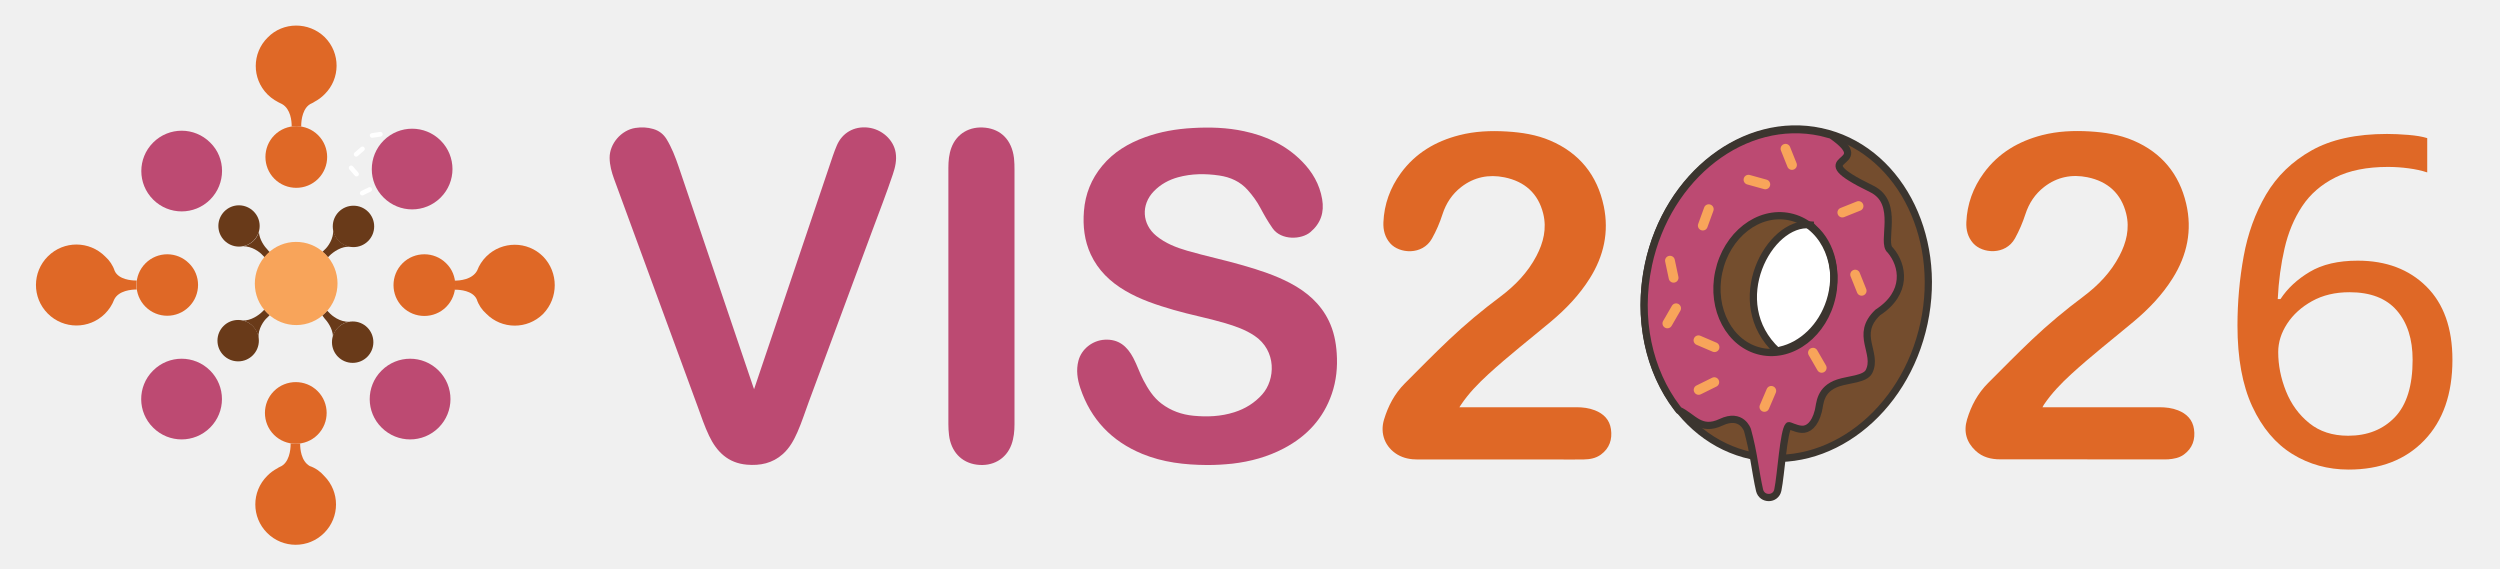
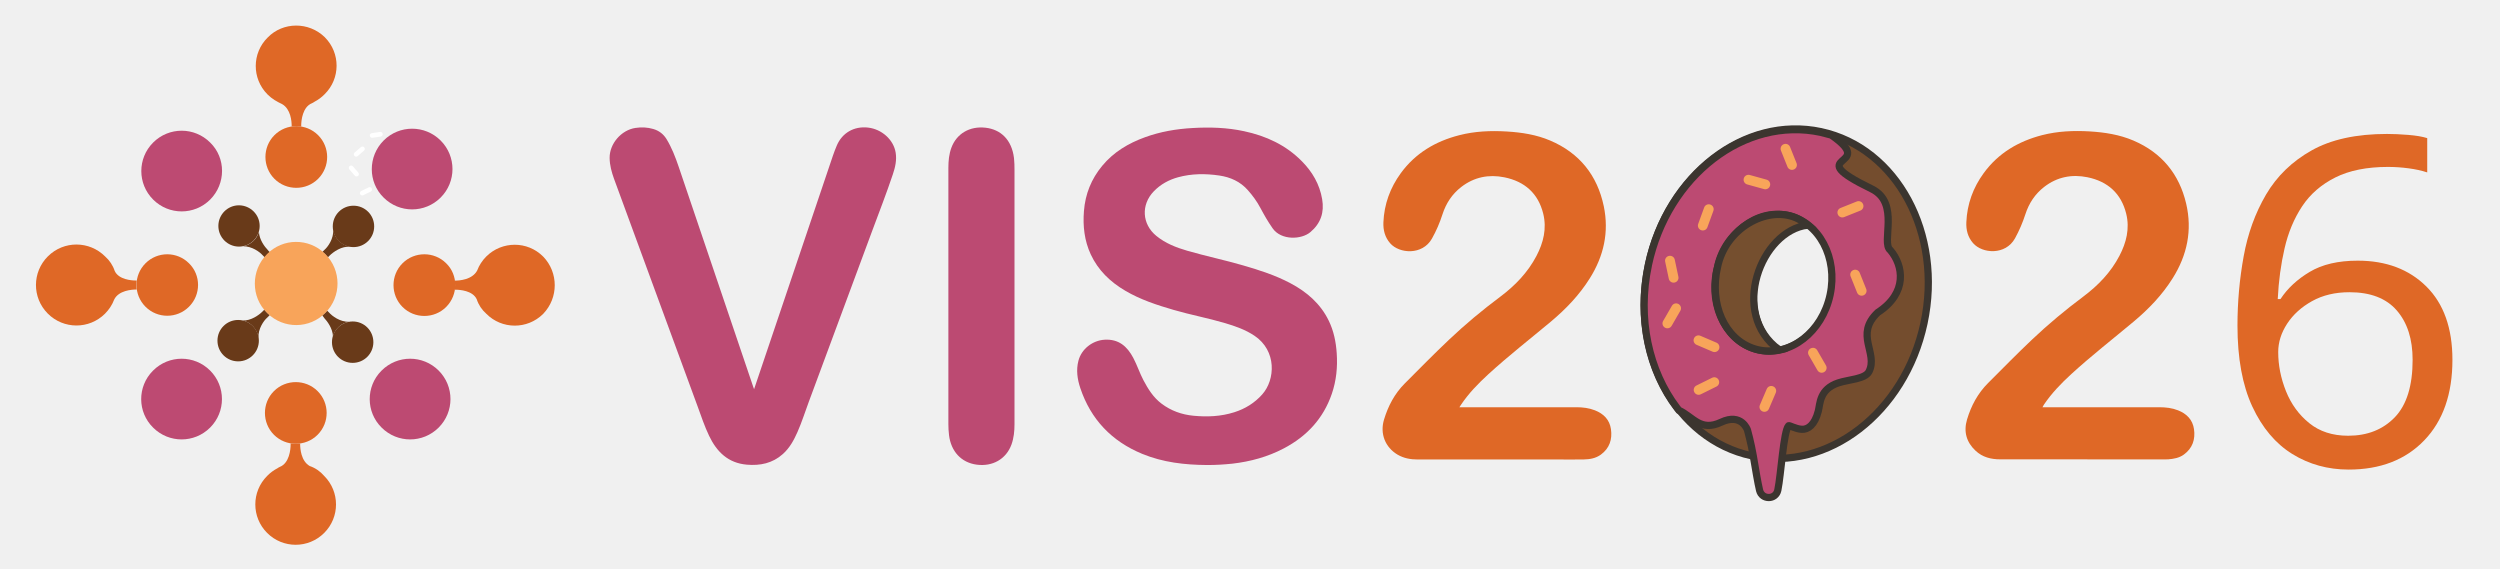
<svg xmlns="http://www.w3.org/2000/svg" id="Layer_1" version="1.1" viewBox="0 0 497.56 113.18">
  <defs>
    <style>
-       .st0 {
+       .st0, .st1, .st2 {
+         stroke: #3b352f;
+         stroke-width: 1.44px;
+       }
+ 
+       .st0, .st1, .st2, .st3 {
+         stroke-miterlimit: 10;
+       }
+ 
+       .st0, .st3 {
        fill: none;
      }

-       .st0, .st1 {
-         stroke: #3b352f;
-         stroke-miterlimit: 10;
-         stroke-width: 1.44px;
-       }
- 
-       .st2 {
+       .st4 {
        fill: #bd4a72;
      }

-       .st3 {
+       .st5, .st2 {
        fill: #744d2e;
      }

-       .st4, .st5 {
+       .st6, .st7 {
        fill: #df6826;
      }

-       .st6 {
+       .st8 {
        fill: #693a19;
      }

-       .st7 {
+       .st1 {
+         fill: #754f2f;
+         stroke-linecap: round;
+       }
+ 
+       .st9 {
        fill: #744e2e;
      }

-       .st8, .st1 {
+       .st10, .st11 {
        fill: #fff;
      }

-       .st9 {
+       .st12 {
        fill: #f8a45a;
      }

-       .st10 {
+       .st11, .st7 {
+         font-family: ArialRoundedMTBold, 'Arial Rounded MT Bold';
+         font-size: 91px;
+       }
+ 
+       .st13 {
        fill: #bc4a72;
      }

-       .st5 {
-         font-family: ArialRoundedMTBold, 'Arial Rounded MT Bold';
-         font-size: 91px;
+       .st3 {
+         stroke: #fff;
+         stroke-width: 2.16px;
      }
    </style>
  </defs>
+   <path class="st2" d="M362.4,26.2c-15.14-3.24-30.5,8.58-34.31,26.39-3.81,17.81,5.38,34.88,20.52,38.12,15.14,3.24,30.5-8.58,34.31-26.39,3.81-17.81-5.38-34.88-20.52-38.12ZM364.2,59.96c-1.65,5.14-5.58,8.78-9.9,9.74l-.59.19c-10.45-9.65-1.59-26.05,6.58-25.14l.71.71c3.56,3.2,4.98,8.91,3.19,14.49Z" />
  <g id="Group_2">
    <g id="Graphic_68">
-       <path class="st4" d="M27.21,55.83h-.15c-.89,0-3.43-.18-4.23-1.9-.36-1.11-1.02-2.1-1.9-2.88-3.14-3.16-8.23-3.18-11.39-.04s-3.18,8.23-.04,11.39,8.23,3.18,11.39.04c.8-.8,1.44-1.77,1.84-2.83.89-1.81,3.5-1.99,4.42-1.99h.05c-.08-.58-.08-1.19.01-1.79" />
+       <path class="st6" d="M27.21,55.83h-.15c-.89,0-3.43-.18-4.23-1.9-.36-1.11-1.02-2.1-1.9-2.88-3.14-3.16-8.23-3.18-11.39-.04s-3.18,8.23-.04,11.39,8.23,3.18,11.39.04c.8-.8,1.44-1.77,1.84-2.83.89-1.81,3.5-1.99,4.42-1.99h.05c-.08-.58-.08-1.19.01-1.79" />
    </g>
    <g id="Graphic_65">
-       <path class="st4" d="M61.64,92.75c-1.72-.99-1.9-3.43-1.9-4.33v-.16c-.64.09-1.28.09-1.9-.02v.26c0,.99-.27,3.69-2.15,4.42-.16.07-.31.16-.46.27-.77.4-1.46.91-2.06,1.53-3.14,3.14-3.14,8.21,0,11.35,3.14,3.14,8.21,3.14,11.35,0s3.14-8.21,0-11.35h0c-.76-.89-1.76-1.59-2.88-1.97" />
+       <path class="st6" d="M61.64,92.75c-1.72-.99-1.9-3.43-1.9-4.33v-.16c-.64.09-1.28.09-1.9-.02v.26c0,.99-.27,3.69-2.15,4.42-.16.07-.31.16-.46.27-.77.4-1.46.91-2.06,1.53-3.14,3.14-3.14,8.21,0,11.35,3.14,3.14,8.21,3.14,11.35,0s3.14-8.21,0-11.35h0c-.76-.89-1.76-1.59-2.88-1.97" />
    </g>
    <g id="Graphic_62">
-       <path class="st4" d="M108.11,51.07c-3.12-3.14-8.19-3.14-11.33-.02-.8.8-1.42,1.75-1.82,2.81-.99,1.81-3.5,1.99-4.42,1.99h-.04c.09.6.09,1.2,0,1.81h.15c.89,0,3.43.18,4.23,1.9.36,1.11,1.02,2.1,1.9,2.88,3.1,3.14,8.16,3.16,11.3.05.02-.02.04-.04.05-.05,3.04-3.18,3.04-8.2-.02-11.37" />
+       <path class="st6" d="M108.11,51.07c-3.12-3.14-8.19-3.14-11.33-.02-.8.8-1.42,1.75-1.82,2.81-.99,1.81-3.5,1.99-4.42,1.99h-.04c.09.6.09,1.2,0,1.81h.15c.89,0,3.43.18,4.23,1.9.36,1.11,1.02,2.1,1.9,2.88,3.1,3.14,8.16,3.16,11.3.05.02-.02.04-.04.05-.05,3.04-3.18,3.04-8.2-.02-11.37" />
    </g>
    <g id="Graphic_59">
-       <path class="st4" d="M53.27,7.47c-3.14,3.1-3.16,8.16-.05,11.3.02.02.04.04.05.05.89.89,1.9,1.44,2.88,1.9,1.72.99,1.9,3.43,1.9,4.33v.13c.64-.09,1.28-.09,1.9.02v-.24c0-.99.27-3.69,2.15-4.42.16-.07.31-.16.46-.27.77-.4,1.46-.91,2.06-1.53,3.14-3.1,3.16-8.16.05-11.3-.02-.02-.04-.04-.05-.05-3.16-3.08-8.29-3.08-11.35.08" />
+       <path class="st6" d="M53.27,7.47c-3.14,3.1-3.16,8.16-.05,11.3.02.02.04.04.05.05.89.89,1.9,1.44,2.88,1.9,1.72.99,1.9,3.43,1.9,4.33v.13c.64-.09,1.28-.09,1.9.02v-.24c0-.99.27-3.69,2.15-4.42.16-.07.31-.16.46-.27.77-.4,1.46-.91,2.06-1.53,3.14-3.1,3.16-8.16.05-11.3-.02-.02-.04-.04-.05-.05-3.16-3.08-8.29-3.08-11.35.08" />
    </g>
    <g id="Graphic_56">
-       <path class="st2" d="M41.83,39.72c-3.14,3.14-8.21,3.14-11.35,0-3.14-3.14-3.14-8.21,0-11.35s8.21-3.14,11.35,0h0c3.15,3.06,3.15,8.19,0,11.35" />
+       <path class="st4" d="M41.83,39.72c-3.14,3.14-8.21,3.14-11.35,0-3.14-3.14-3.14-8.21,0-11.35s8.21-3.14,11.35,0h0c3.15,3.06,3.15,8.19,0,11.35" />
    </g>
    <g id="Graphic_53">
-       <path class="st2" d="M75.95,73.75c3.14-3.14,8.21-3.14,11.35,0s3.14,8.21,0,11.35-8.21,3.14-11.35,0h0c-3.14-3.1-3.16-8.16-.05-11.3.02-.01.03-.03.05-.05" />
+       <path class="st4" d="M75.95,73.75c3.14-3.14,8.21-3.14,11.35,0s3.14,8.21,0,11.35-8.21,3.14-11.35,0h0c-3.14-3.1-3.16-8.16-.05-11.3.02-.01.03-.03.05-.05" />
    </g>
    <g id="Graphic_50">
-       <path class="st2" d="M76.35,27.97c3.14-3.14,8.21-3.14,11.35,0s3.14,8.21,0,11.35c-3.14,3.14-8.21,3.14-11.35,0h0c-3.14-3.07-3.14-8.2,0-11.35" />
+       <path class="st4" d="M76.35,27.97c3.14-3.14,8.21-3.14,11.35,0s3.14,8.21,0,11.35c-3.14,3.14-8.21,3.14-11.35,0h0c-3.14-3.07-3.14-8.2,0-11.35" />
    </g>
    <g id="Graphic_47">
-       <path class="st2" d="M30.47,73.75c3.14-3.14,8.21-3.14,11.35,0s3.14,8.21,0,11.35-8.21,3.14-11.35,0h0c-3.14-3.1-3.16-8.16-.05-11.3.02-.01.04-.03.05-.05" />
+       <path class="st4" d="M30.47,73.75c3.14-3.14,8.21-3.14,11.35,0s3.14,8.21,0,11.35-8.21,3.14-11.35,0h0c-3.14-3.1-3.16-8.16-.05-11.3.02-.01.04-.03.05-.05" />
    </g>
    <g id="Graphic_44">
-       <path class="st4" d="M37.61,61.05c-2.39,2.39-6.26,2.39-8.65,0s-2.39-6.26,0-8.65,6.26-2.39,8.65,0h0c2.41,2.34,2.41,6.26,0,8.65" />
+       <path class="st6" d="M37.61,61.05c-2.39,2.39-6.26,2.39-8.65,0s-2.39-6.26,0-8.65,6.26-2.39,8.65,0h0c2.41,2.34,2.41,6.26,0,8.65" />
    </g>
    <g id="Graphic_41">
-       <path class="st4" d="M63.31,35.59c-2.39,2.39-6.3,2.39-8.69,0s-2.39-6.3,0-8.69,6.3-2.39,8.69,0h0c2.39,2.39,2.41,6.26.02,8.67l-.02.02" />
+       <path class="st6" d="M63.31,35.59c-2.39,2.39-6.3,2.39-8.69,0s-2.39-6.3,0-8.69,6.3-2.39,8.69,0h0c2.39,2.39,2.41,6.26.02,8.67l-.02.02" />
    </g>
    <g id="Graphic_38">
-       <path class="st4" d="M88.8,61.09c-2.39,2.39-6.3,2.39-8.69,0s-2.39-6.3,0-8.69,6.3-2.39,8.69,0h0c2.41,2.34,2.41,6.26,0,8.69" />
+       <path class="st6" d="M88.8,61.09c-2.39,2.39-6.3,2.39-8.69,0s-2.39-6.3,0-8.69,6.3-2.39,8.69,0h0c2.41,2.34,2.41,6.26,0,8.69" />
    </g>
    <g id="Graphic_35">
-       <path class="st4" d="M63.21,86.53c-2.39,2.39-6.3,2.39-8.69,0s-2.39-6.3,0-8.69,6.3-2.39,8.69,0h0c2.39,2.39,2.41,6.26.02,8.67l-.02.02" />
+       <path class="st6" d="M63.21,86.53c-2.39,2.39-6.3,2.39-8.69,0s-2.39-6.3,0-8.69,6.3-2.39,8.69,0h0c2.39,2.39,2.41,6.26.02,8.67l-.02.02" />
    </g>
    <g id="Graphic_32">
-       <path class="st6" d="M53.27,49.72c-.57-.57-1.68-2.04-1.73-3.56-.44,1.46-1.64,2.55-3.14,2.85,1.75,0,3.28,1.13,3.8,1.72l.49.49c.16-.2.33-.38.51-.57.16-.16.35-.33.51-.47-.17-.13-.31-.28-.44-.46" />
+       <path class="st8" d="M53.27,49.72c-.57-.57-1.68-2.04-1.73-3.56-.44,1.46-1.64,2.55-3.14,2.85,1.75,0,3.28,1.13,3.8,1.72l.49.49c.16-.2.33-.38.51-.57.16-.16.35-.33.51-.47-.17-.13-.31-.28-.44-.46" />
    </g>
    <g id="Graphic_29">
-       <path class="st6" d="M66.32,45.65c.13,1.86-1.09,3.52-1.72,4.05l-.42.42c.18.16.36.31.55.49.18.18.36.38.53.6l.35-.35c.64-.64,2.43-1.99,4.14-1.72h.47c-1.97-.06-3.61-1.54-3.9-3.49" />
+       <path class="st8" d="M66.32,45.65c.13,1.86-1.09,3.52-1.72,4.05l-.42.42c.18.16.36.31.55.49.18.18.36.38.53.6l.35-.35c.64-.64,2.43-1.99,4.14-1.72h.47c-1.97-.06-3.61-1.54-3.9-3.49" />
    </g>
    <g id="Graphic_26">
-       <path class="st6" d="M66.26,66.95c.44-1.51,1.68-2.65,3.23-2.92-1.82.09-3.45-1.19-3.98-1.81l-.4-.4c-.13.15-.26.29-.38.42-.18.18-.38.36-.58.53.11.18.24.36.38.53.56.58,1.71,2.09,1.73,3.65" />
+       <path class="st8" d="M66.26,66.95c.44-1.51,1.68-2.65,3.23-2.92-1.82.09-3.45-1.19-3.98-1.81l-.4-.4c-.13.15-.26.29-.38.42-.18.18-.38.36-.58.53.11.18.24.36.38.53.56.58,1.71,2.09,1.73,3.65" />
    </g>
    <g id="Graphic_23">
-       <path class="st6" d="M53.18,62.26c-.2-.2-.4-.42-.58-.62l-.42.42c-.6.6-2.24,1.82-3.89,1.72,1.7.38,2.96,1.81,3.16,3.54-.15-1.86,1.09-3.56,1.72-4.09l.51-.51c-.17-.15-.34-.3-.5-.46" />
+       <path class="st8" d="M53.18,62.26c-.2-.2-.4-.42-.58-.62l-.42.42c-.6.6-2.24,1.82-3.89,1.72,1.7.38,2.96,1.81,3.16,3.54-.15-1.86,1.09-3.56,1.72-4.09l.51-.51c-.17-.15-.34-.3-.5-.46" />
    </g>
    <g id="Graphic_20">
-       <path class="st6" d="M51.68,44.97c0,2.26-1.84,4.11-4.11,4.11s-4.11-1.84-4.11-4.11,1.84-4.11,4.11-4.11h0c2.27.03,4.11,1.85,4.11,4.11" />
+       <path class="st8" d="M51.68,44.97c0,2.26-1.84,4.11-4.11,4.11s-4.11-1.84-4.11-4.11,1.84-4.11,4.11-4.11h0c2.27.03,4.11,1.85,4.11,4.11" />
    </g>
    <g id="Graphic_17">
-       <path class="st6" d="M74.47,45.06c0,2.28-1.84,4.12-4.12,4.12s-4.12-1.84-4.12-4.12,1.84-4.12,4.12-4.12,4.12,1.84,4.12,4.12h0" />
+       <path class="st8" d="M74.47,45.06c0,2.28-1.84,4.12-4.12,4.12s-4.12-1.84-4.12-4.12,1.84-4.12,4.12-4.12,4.12,1.84,4.12,4.12h0" />
    </g>
    <g id="Graphic_14">
-       <path class="st6" d="M74.31,68.1c0,2.28-1.84,4.12-4.12,4.12s-4.12-1.84-4.12-4.12,1.84-4.12,4.12-4.12c2.28-.01,4.12,1.83,4.12,4.12h0" />
+       <path class="st8" d="M74.31,68.1c0,2.28-1.84,4.12-4.12,4.12s-4.12-1.84-4.12-4.12,1.84-4.12,4.12-4.12c2.28-.01,4.12,1.83,4.12,4.12h0" />
    </g>
    <g id="Graphic_11">
-       <path class="st6" d="M51.52,67.8c0,2.28-1.84,4.12-4.12,4.12s-4.12-1.84-4.12-4.12,1.84-4.12,4.12-4.12h0c2.27,0,4.12,1.84,4.12,4.12h0" />
+       <path class="st8" d="M51.52,67.8c0,2.28-1.84,4.12-4.12,4.12s-4.12-1.84-4.12-4.12,1.84-4.12,4.12-4.12h0c2.27,0,4.12,1.84,4.12,4.12h0" />
    </g>
    <g id="Graphic_8">
-       <path class="st9" d="M53.14,50.58c3.14-3.21,8.29-3.25,11.5-.11.04.04.07.07.11.11,3.23,3.21,3.23,8.45.02,11.66l-.02.02c-3.14,3.21-8.29,3.25-11.5.11-.04-.04-.07-.07-.11-.11-3.23-3.16-3.23-8.45,0-11.68" />
+       <path class="st12" d="M53.14,50.58c3.14-3.21,8.29-3.25,11.5-.11.04.04.07.07.11.11,3.23,3.21,3.23,8.45.02,11.66l-.02.02c-3.14,3.21-8.29,3.25-11.5.11-.04-.04-.07-.07-.11-.11-3.23-3.16-3.23-8.45,0-11.68" />
    </g>
  </g>
-   <path class="st10" d="M240.21,92.55c-4.42-.03-8.76-.52-12.88-2.22-6.08-2.51-10.24-6.86-12.33-13.11-.58-1.75-.85-3.57-.37-5.41.6-2.35,2.81-4.06,5.22-4.2,2.8-.16,4.49,1.33,5.7,3.62.76,1.43,1.25,2.97,2,4.4.94,1.78,1.98,3.47,3.63,4.71,1.88,1.42,4.01,2.17,6.33,2.4,2.75.27,5.48.15,8.13-.69,2.18-.69,4.05-1.84,5.58-3.56,2.61-2.94,2.9-8.69-1.55-11.67-1.81-1.21-3.8-1.9-5.85-2.51-3.37-1-6.83-1.64-10.2-2.62-3.34-.97-6.65-2.05-9.67-3.83-2.98-1.75-5.4-4.07-6.87-7.24-1.26-2.73-1.59-5.63-1.35-8.61.26-3.39,1.47-6.39,3.63-9,2.27-2.75,5.22-4.5,8.53-5.7,3.06-1.11,6.22-1.65,9.46-1.83,3.44-.2,6.86-.1,10.24.63,4.4.94,8.35,2.76,11.54,6.01,2.08,2.11,3.51,4.57,4.01,7.52.45,2.61-.27,4.8-2.32,6.54-1.78,1.53-5.82,1.7-7.53-.73-.92-1.31-1.71-2.69-2.46-4.1-.68-1.28-1.53-2.44-2.5-3.53-1.52-1.7-3.45-2.56-5.67-2.89-2.76-.4-5.5-.39-8.2.35-1.85.51-3.49,1.41-4.83,2.8-2.57,2.66-2.36,6.53.51,8.87,1.8,1.47,3.93,2.31,6.14,2.95,3.69,1.07,7.46,1.85,11.16,2.93,3.21.93,6.39,1.95,9.37,3.53,3.29,1.74,6,4.08,7.65,7.48.99,2.04,1.43,4.21,1.58,6.46.19,2.77-.08,5.47-.98,8.09-1.69,4.92-4.98,8.45-9.55,10.85-3.21,1.69-6.64,2.62-10.23,3.04-1.67.17-3.36.28-5.07.27Z" />
-   <path class="st10" d="M150.08,77.46c.46-1.38.9-2.68,1.34-3.98,4.78-14.15,9.55-28.29,14.33-42.44.24-.7.5-1.39.79-2.07,1.07-2.53,3.44-3.89,6.21-3.58,2.75.31,5.1,2.42,5.51,5,.24,1.48-.09,2.91-.56,4.3-1.27,3.79-2.72,7.51-4.11,11.25-4.2,11.34-8.42,22.68-12.62,34.03-.75,2.01-1.39,4.07-2.26,6.03-.72,1.62-1.55,3.16-2.91,4.37-2.06,1.84-4.51,2.34-7.18,2.11-3.71-.33-5.97-2.55-7.49-5.74-.9-1.88-1.56-3.86-2.27-5.81-3.02-8.24-6.05-16.47-9.08-24.71-2.53-6.88-5.06-13.76-7.58-20.65-.48-1.33-.85-2.69-.87-4.12-.04-2.84,2.32-5.57,5.14-5.99,1.2-.18,2.38-.13,3.54.21,1.13.33,2.01.99,2.63,1.99,1.06,1.73,1.78,3.61,2.43,5.52,4.95,14.6,9.89,29.21,14.84,43.81.04.15.09.27.17.47Z" />
-   <path class="st4" d="M290.46,81.05h23.3c1.25,0,2.48.15,3.66.61,1.73.68,2.93,1.86,3.2,3.76.29,2.04-.29,3.8-2.01,5.06-1,.73-2.18.94-3.39.96-1.56.03-3.13.01-4.69.01h-28.37c-1.42,0-2.78-.24-4.02-.97-2.46-1.47-3.53-4.16-2.69-6.96.82-2.72,2.11-5.18,4.15-7.22,2.91-2.91,5.8-5.86,8.79-8.69,3.23-3.06,6.63-5.89,10.19-8.55,2.94-2.2,5.48-4.82,7.21-8.12,1.39-2.65,2.08-5.45,1.35-8.41-1-4.05-3.7-6.42-7.73-7.24-3.11-.63-6.03-.05-8.58,1.92-1.82,1.41-3.03,3.24-3.74,5.44-.54,1.68-1.23,3.29-2.1,4.84-1.89,3.35-6.49,3.02-8.32.92-1.05-1.21-1.4-2.63-1.34-4.16.15-3.6,1.34-6.87,3.46-9.78,2.91-3.99,6.91-6.35,11.63-7.56,3.1-.8,6.27-.93,9.46-.74,2.97.18,5.89.63,8.64,1.8,5.83,2.48,9.38,6.92,10.67,13.07,1.07,5.13.01,9.91-2.78,14.35-2.09,3.33-4.75,6.11-7.75,8.62-4.15,3.47-8.43,6.8-12.42,10.45-2.04,1.87-3.96,3.84-5.5,6.15-.07.11-.15.24-.28.44Z" />
-   <path class="st4" d="M406.5,81.05h23.26c1.27,0,2.52.14,3.71.61,1.73.68,2.92,1.87,3.19,3.76.29,2.05-.3,3.79-2.02,5.05-.93.68-2.03.86-3.14.95-.18.01-.37.01-.56.01-10.95,0-21.91,0-32.86-.01-1.81,0-3.51-.42-4.88-1.7-1.85-1.72-2.43-3.83-1.71-6.24.82-2.74,2.14-5.2,4.19-7.25,2.9-2.9,5.77-5.83,8.75-8.65,3.23-3.06,6.63-5.89,10.19-8.55,2.94-2.2,5.48-4.82,7.2-8.12,1.38-2.63,2.07-5.42,1.35-8.36-.99-4.05-3.68-6.44-7.7-7.27-3.12-.64-6.06-.07-8.63,1.92-1.82,1.41-3.03,3.25-3.74,5.44-.54,1.66-1.22,3.26-2.07,4.8-1.88,3.39-6.5,3.07-8.35.94-1.05-1.21-1.4-2.63-1.33-4.16.15-3.6,1.34-6.87,3.46-9.77,2.91-3.99,6.92-6.34,11.64-7.56,3.09-.79,6.23-.92,9.41-.74,3.02.18,5.99.64,8.78,1.84,5.6,2.41,9.09,6.67,10.46,12.54,1.24,5.29.21,10.24-2.68,14.84-2.09,3.33-4.75,6.11-7.75,8.62-4.15,3.47-8.43,6.8-12.42,10.45-2.02,1.85-3.93,3.82-5.47,6.11-.07.15-.15.29-.28.5Z" />
-   <path class="st10" d="M201.91,58.9v25.51c0,1.39-.13,2.75-.6,4.06-1.08,2.96-3.83,4.42-6.91,4.01-3.1-.41-5.12-2.64-5.52-5.86-.09-.74-.13-1.47-.13-2.21v-50.98c0-1.39.12-2.75.61-4.06,1.02-2.73,3.6-4.32,6.8-3.95,2.98.34,5.21,2.36,5.65,6.06.09.79.1,1.57.1,2.36,0,8.36,0,16.71,0,25.06Z" />
-   <text class="st5" transform="translate(440.31 92.55)">
+   <path class="st13" d="M240.21,92.55c-4.42-.03-8.76-.52-12.88-2.22-6.08-2.51-10.24-6.86-12.33-13.11-.58-1.75-.85-3.57-.37-5.41.6-2.35,2.81-4.06,5.22-4.2,2.8-.16,4.49,1.33,5.7,3.62.76,1.43,1.25,2.97,2,4.4.94,1.78,1.98,3.47,3.63,4.71,1.88,1.42,4.01,2.17,6.33,2.4,2.75.27,5.48.15,8.13-.69,2.18-.69,4.05-1.84,5.58-3.56,2.61-2.94,2.9-8.69-1.55-11.67-1.81-1.21-3.8-1.9-5.85-2.51-3.37-1-6.83-1.64-10.2-2.62-3.34-.97-6.65-2.05-9.67-3.83-2.98-1.75-5.4-4.07-6.87-7.24-1.26-2.73-1.59-5.63-1.35-8.61.26-3.39,1.47-6.39,3.63-9,2.27-2.75,5.22-4.5,8.53-5.7,3.06-1.11,6.22-1.65,9.46-1.83,3.44-.2,6.86-.1,10.24.63,4.4.94,8.35,2.76,11.54,6.01,2.08,2.11,3.51,4.57,4.01,7.52.45,2.61-.27,4.8-2.32,6.54-1.78,1.53-5.82,1.7-7.53-.73-.92-1.31-1.71-2.69-2.46-4.1-.68-1.28-1.53-2.44-2.5-3.53-1.52-1.7-3.45-2.56-5.67-2.89-2.76-.4-5.5-.39-8.2.35-1.85.51-3.49,1.41-4.83,2.8-2.57,2.66-2.36,6.53.51,8.87,1.8,1.47,3.93,2.31,6.14,2.95,3.69,1.07,7.46,1.85,11.16,2.93,3.21.93,6.39,1.95,9.37,3.53,3.29,1.74,6,4.08,7.65,7.48.99,2.04,1.43,4.21,1.58,6.46.19,2.77-.08,5.47-.98,8.09-1.69,4.92-4.98,8.45-9.55,10.85-3.21,1.69-6.64,2.62-10.23,3.04-1.67.17-3.36.28-5.07.27Z" />
+   <path class="st13" d="M150.08,77.46c.46-1.38.9-2.68,1.34-3.98,4.78-14.15,9.55-28.29,14.33-42.44.24-.7.5-1.39.79-2.07,1.07-2.53,3.44-3.89,6.21-3.58,2.75.31,5.1,2.42,5.51,5,.24,1.48-.09,2.91-.56,4.3-1.27,3.79-2.72,7.51-4.11,11.25-4.2,11.34-8.42,22.68-12.62,34.03-.75,2.01-1.39,4.07-2.26,6.03-.72,1.62-1.55,3.16-2.91,4.37-2.06,1.84-4.51,2.34-7.18,2.11-3.71-.33-5.97-2.55-7.49-5.74-.9-1.88-1.56-3.86-2.27-5.81-3.02-8.24-6.05-16.47-9.08-24.71-2.53-6.88-5.06-13.76-7.58-20.65-.48-1.33-.85-2.69-.87-4.12-.04-2.84,2.32-5.57,5.14-5.99,1.2-.18,2.38-.13,3.54.21,1.13.33,2.01.99,2.63,1.99,1.06,1.73,1.78,3.61,2.43,5.52,4.95,14.6,9.89,29.21,14.84,43.81.04.15.09.27.17.47Z" />
+   <path class="st6" d="M290.46,81.05h23.3c1.25,0,2.48.15,3.66.61,1.73.68,2.93,1.86,3.2,3.76.29,2.04-.29,3.8-2.01,5.06-1,.73-2.18.94-3.39.96-1.56.03-3.13.01-4.69.01h-28.37c-1.42,0-2.78-.24-4.02-.97-2.46-1.47-3.53-4.16-2.69-6.96.82-2.72,2.11-5.18,4.15-7.22,2.91-2.91,5.8-5.86,8.79-8.69,3.23-3.06,6.63-5.89,10.19-8.55,2.94-2.2,5.48-4.82,7.21-8.12,1.39-2.65,2.08-5.45,1.35-8.41-1-4.05-3.7-6.42-7.73-7.24-3.11-.63-6.03-.05-8.58,1.92-1.82,1.41-3.03,3.24-3.74,5.44-.54,1.68-1.23,3.29-2.1,4.84-1.89,3.35-6.49,3.02-8.32.92-1.05-1.21-1.4-2.63-1.34-4.16.15-3.6,1.34-6.87,3.46-9.78,2.91-3.99,6.91-6.35,11.63-7.56,3.1-.8,6.27-.93,9.46-.74,2.97.18,5.89.63,8.64,1.8,5.83,2.48,9.38,6.92,10.67,13.07,1.07,5.13.01,9.91-2.78,14.35-2.09,3.33-4.75,6.11-7.75,8.62-4.15,3.47-8.43,6.8-12.42,10.45-2.04,1.87-3.96,3.84-5.5,6.15-.07.11-.15.24-.28.44Z" />
+   <path class="st6" d="M406.5,81.05h23.26c1.27,0,2.52.14,3.71.61,1.73.68,2.92,1.87,3.19,3.76.29,2.05-.3,3.79-2.02,5.05-.93.68-2.03.86-3.14.95-.18.01-.37.01-.56.01-10.95,0-21.91,0-32.86-.01-1.81,0-3.51-.42-4.88-1.7-1.85-1.72-2.43-3.83-1.71-6.24.82-2.74,2.14-5.2,4.19-7.25,2.9-2.9,5.77-5.83,8.75-8.65,3.23-3.06,6.63-5.89,10.19-8.55,2.94-2.2,5.48-4.82,7.2-8.12,1.38-2.63,2.07-5.42,1.35-8.36-.99-4.05-3.68-6.44-7.7-7.27-3.12-.64-6.06-.07-8.63,1.92-1.82,1.41-3.03,3.25-3.74,5.44-.54,1.66-1.22,3.26-2.07,4.8-1.88,3.39-6.5,3.07-8.35.94-1.05-1.21-1.4-2.63-1.33-4.16.15-3.6,1.34-6.87,3.46-9.77,2.91-3.99,6.92-6.34,11.64-7.56,3.09-.79,6.23-.92,9.41-.74,3.02.18,5.99.64,8.78,1.84,5.6,2.41,9.09,6.67,10.46,12.54,1.24,5.29.21,10.24-2.68,14.84-2.09,3.33-4.75,6.11-7.75,8.62-4.15,3.47-8.43,6.8-12.42,10.45-2.02,1.85-3.93,3.82-5.47,6.11-.07.15-.15.29-.28.5Z" />
+   <path class="st13" d="M201.91,58.9v25.51c0,1.39-.13,2.75-.6,4.06-1.08,2.96-3.83,4.42-6.91,4.01-3.1-.41-5.12-2.64-5.52-5.86-.09-.74-.13-1.47-.13-2.21v-50.98c0-1.39.12-2.75.61-4.06,1.02-2.73,3.6-4.32,6.8-3.95,2.98.34,5.21,2.36,5.65,6.06.09.79.1,1.57.1,2.36,0,8.36,0,16.71,0,25.06Z" />
+   <text class="st7" transform="translate(440.31 92.55)">
    <tspan x="0" y="0">6</tspan>
  </text>
-   <ellipse class="st3" cx="355.5" cy="58.45" rx="32.98" ry="28.04" transform="translate(224.01 393.87) rotate(-77.93)" />
-   <ellipse class="st0" cx="355.5" cy="58.45" rx="32.98" ry="28.04" transform="translate(224.01 393.87) rotate(-77.93)" />
-   <path class="st10" d="M328.08,52.72c-2.29,10.7.11,21.13,5.68,28.46l.37.47c1.43.66,2.5,1.74,3.73,2.42,1.23.67,2.61.94,4.67-.03,2.05-.97,3.37-.58,4.17.05s1.09,1.5,1.09,1.5c0,0,.18.64.41,1.6.23.96.52,2.24.74,3.52s.44,2.63.66,3.85.42,2.3.6,3.03c.12.48.38.84.71,1.08.33.24.73.35,1.13.35.4,0,.8-.13,1.12-.38.32-.25.57-.61.67-1.1.16-.76.31-1.88.46-3.14s.3-2.67.47-4.01c.16-1.34.34-2.63.54-3.64s.42-1.75.67-2.01c.11-.15,1.36.62,2.6.7,1.24.09,2.61-.84,3.32-3.64.37-1.45.21-4.34,3.99-5.6,1.97-.66,5.33-.74,6.09-2.24,1.89-3.71-2.94-7.33,1.75-11.77,6.03-3.92,5.08-9.36,2.51-12.39-1.95-1.47,2.04-9.41-3.73-12.21-14.66-7.13,1.58-4.03-8.02-10.7l-2.1-.55c-15.14-3.24-30.5,8.58-34.31,26.39" />
-   <path class="st7" d="M354.81,70.34c-1.42.34-2.84.26-4.32-.05-6.23-1.33-10-8.41-8.42-15.81,1.58-7.4,7.92-12.32,14.15-10.99.94.2,1.82.53,2.63.97l.2.1c-8.23-.09-15.41,17.11-4.04,25.67l-.2.11Z" />
-   <path class="st1" d="M360.3,44.75c-8.18-.91-17.04,15.49-6.58,25.14l.59-.19c4.32-.96,8.25-4.6,9.89-9.74,1.79-5.58.37-11.3-3.19-14.49l-.71-.71Z" />
-   <rect class="st9" x="338.52" y="40.56" width="1.95" height="5.42" rx=".97" ry=".97" transform="translate(35.27 -113.51) rotate(20)" />
-   <rect class="st9" x="331.75" y="50.87" width="1.95" height="5.42" rx=".97" ry=".97" transform="translate(-3.87 70.35) rotate(-12)" />
-   <rect class="st9" x="367.31" y="38.95" width="1.95" height="5.42" rx=".97" ry=".97" transform="translate(270.07 -315.73) rotate(68.18)" />
-   <rect class="st9" x="350.86" y="76.69" width="1.95" height="5.42" rx=".97" ry=".97" transform="translate(644.02 290.87) rotate(-156.82)" />
-   <rect class="st9" x="338.66" y="74.12" width="1.95" height="5.42" rx=".97" ry=".97" transform="translate(258.02 -261.69) rotate(63.7)" />
-   <rect class="st9" x="331.75" y="60.15" width="1.95" height="5.42" rx=".97" ry=".97" transform="translate(76 -157.94) rotate(30)" />
-   <rect class="st9" x="360.72" y="68.99" width="1.95" height="5.42" rx=".97" ry=".97" transform="translate(710.78 -47.05) rotate(150)" />
-   <rect class="st9" x="355.03" y="28.51" width="1.95" height="5.42" rx=".97" ry=".97" transform="translate(13.9 134.56) rotate(-21.82)" />
-   <rect class="st9" x="348.72" y="33.53" width="1.95" height="5.42" rx=".97" ry=".97" transform="translate(478.04 -291.06) rotate(105.5)" />
-   <rect class="st9" x="338.66" y="65.7" width="1.95" height="5.42" rx=".97" ry=".97" transform="translate(143.06 353.7) rotate(-66.82)" />
-   <rect class="st9" x="368.89" y="53.55" width="1.95" height="5.42" rx=".97" ry=".97" transform="translate(5.59 141.51) rotate(-21.82)" />
-   <ellipse class="st0" cx="353.35" cy="56.54" rx="13.7" ry="11.54" transform="translate(224.18 390.26) rotate(-77.93)" />
+   <path class="st9" d="M354.81,70.34c-1.42.34-2.84.26-4.32-.05-6.23-1.33-10-8.41-8.42-15.81,1.58-7.4,7.92-12.32,14.15-10.99.94.2,1.82.53,2.63.97l.2.1c-8.23-.09-15.41,17.11-4.04,25.67l-.2.11Z" />
+   <path class="st13" d="M376.24,49.79c-1.95-1.47,2.04-9.41-3.73-12.21-14.66-7.13,1.58-4.03-8.02-10.7l-2.1-.55c-15.14-3.24-30.5,8.58-34.31,26.39-2.29,10.7.11,21.13,5.68,28.46l.37.47c1.43.66,2.5,1.74,3.73,2.42,1.23.67,2.61.94,4.67-.03,2.05-.97,3.37-.58,4.17.05.8.63,1.09,1.5,1.09,1.5,0,0,.18.64.41,1.6.23.96.52,2.24.74,3.52.22,1.28.44,2.63.66,3.85.21,1.22.42,2.3.6,3.03.12.48.38.84.71,1.08.33.24.73.35,1.13.35s.8-.13,1.12-.38c.32-.25.57-.61.67-1.1.16-.76.31-1.88.46-3.14.15-1.26.3-2.67.47-4.01s.34-2.63.54-3.64c.2-1.01.42-1.75.67-2.01.11-.15,1.36.62,2.6.7,1.24.09,2.61-.84,3.32-3.64.37-1.45.21-4.34,3.99-5.6,1.97-.66,5.33-.74,6.09-2.24,1.89-3.71-2.94-7.33,1.75-11.77,6.03-3.92,5.08-9.36,2.51-12.39ZM364.2,59.96c-1.65,5.14-5.58,8.78-9.9,9.74l-.59.19c-10.45-9.65-1.59-26.05,6.58-25.14l.71.71c3.56,3.2,4.98,8.91,3.19,14.49Z" />
+   <rect class="st12" x="338.52" y="40.56" width="1.95" height="5.42" rx=".97" ry=".97" transform="translate(35.27 -113.51) rotate(20)" />
+   <rect class="st12" x="331.75" y="50.87" width="1.95" height="5.42" rx=".97" ry=".97" transform="translate(-3.87 70.35) rotate(-12)" />
+   <rect class="st12" x="367.31" y="38.95" width="1.95" height="5.42" rx=".97" ry=".97" transform="translate(270.07 -315.73) rotate(68.18)" />
+   <rect class="st12" x="350.86" y="76.69" width="1.95" height="5.42" rx=".97" ry=".97" transform="translate(644.02 290.87) rotate(-156.82)" />
+   <rect class="st12" x="338.66" y="74.12" width="1.95" height="5.42" rx=".97" ry=".97" transform="translate(258.02 -261.69) rotate(63.7)" />
+   <rect class="st12" x="331.75" y="60.15" width="1.95" height="5.42" rx=".97" ry=".97" transform="translate(76 -157.94) rotate(30)" />
+   <rect class="st12" x="360.72" y="68.99" width="1.95" height="5.42" rx=".97" ry=".97" transform="translate(710.78 -47.05) rotate(150)" />
+   <rect class="st12" x="355.03" y="28.51" width="1.95" height="5.42" rx=".97" ry=".97" transform="translate(13.9 134.56) rotate(-21.82)" />
+   <rect class="st12" x="348.72" y="33.53" width="1.95" height="5.42" rx=".97" ry=".97" transform="translate(478.04 -291.06) rotate(105.5)" />
+   <rect class="st12" x="338.66" y="65.7" width="1.95" height="5.42" rx=".97" ry=".97" transform="translate(143.06 353.7) rotate(-66.82)" />
+   <rect class="st12" x="368.89" y="53.55" width="1.95" height="5.42" rx=".97" ry=".97" transform="translate(5.59 141.51) rotate(-21.82)" />
  <path class="st0" d="M328.08,52.72c-2.29,10.7.11,21.13,5.68,28.46l.37.47c1.43.66,2.5,1.74,3.73,2.42,1.23.67,2.61.94,4.67-.03,2.05-.97,3.37-.58,4.17.05s1.09,1.5,1.09,1.5c0,0,.18.64.41,1.6.23.96.52,2.24.74,3.52s.44,2.63.66,3.85.42,2.3.6,3.03c.12.48.38.84.71,1.08.33.24.73.35,1.13.35.4,0,.8-.13,1.12-.38.32-.25.57-.61.67-1.1.16-.76.31-1.88.46-3.14s.3-2.67.47-4.01c.16-1.34.34-2.63.54-3.64s.42-1.75.67-2.01c.11-.15,1.36.62,2.6.7,1.24.09,2.61-.84,3.32-3.64.37-1.45.21-4.34,3.99-5.6,1.97-.66,5.33-.74,6.09-2.24,1.89-3.71-2.94-7.33,1.75-11.77,6.03-3.92,5.08-9.36,2.51-12.39-1.95-1.47,2.04-9.41-3.73-12.21-14.66-7.13,1.58-4.03-8.02-10.7l-2.1-.55c-15.14-3.24-30.5,8.58-34.31,26.39" />
-   <rect class="st8" x="71.05" y="28.88" width=".93" height="2.59" rx=".47" ry=".47" transform="translate(95.5 103.99) rotate(-130.88)" />
-   <rect class="st8" x="74.41" y="25.54" width=".93" height="2.59" rx=".47" ry=".47" transform="translate(59.37 104.85) rotate(-98.47)" />
-   <rect class="st8" x="72.37" y="36.79" width=".93" height="2.59" rx=".47" ry=".47" transform="translate(70.46 120.23) rotate(-115.95)" />
-   <rect class="st8" x="69.96" y="32.74" width=".93" height="2.59" rx=".47" ry=".47" transform="translate(-5.1 54.39) rotate(-40.88)" />
+   <rect class="st10" x="71.05" y="28.88" width=".93" height="2.59" rx=".47" ry=".47" transform="translate(95.5 103.99) rotate(-130.88)" />
+   <rect class="st10" x="74.41" y="25.54" width=".93" height="2.59" rx=".47" ry=".47" transform="translate(59.37 104.85) rotate(-98.47)" />
+   <rect class="st10" x="72.37" y="36.79" width=".93" height="2.59" rx=".47" ry=".47" transform="translate(70.46 120.23) rotate(-115.95)" />
+   <rect class="st10" x="69.96" y="32.74" width=".93" height="2.59" rx=".47" ry=".47" transform="translate(-5.1 54.39) rotate(-40.88)" />
+   <ellipse class="st0" cx="352.95" cy="56.26" rx="13.7" ry="11.54" transform="translate(224.13 389.65) rotate(-77.93)" />
+   <path class="st1" d="M353.59,69.74c-1.44.21-2.9.14-4.34-.3-6.09-1.87-9.09-9.07-7.42-16.29,1.57-7.7,9.79-12.26,15.57-9.81,1.29.55,2.39,1.46,2.39,1.46-9.32,1.07-15.68,17.65-5.68,24.83l-.51.11Z" />
</svg>
